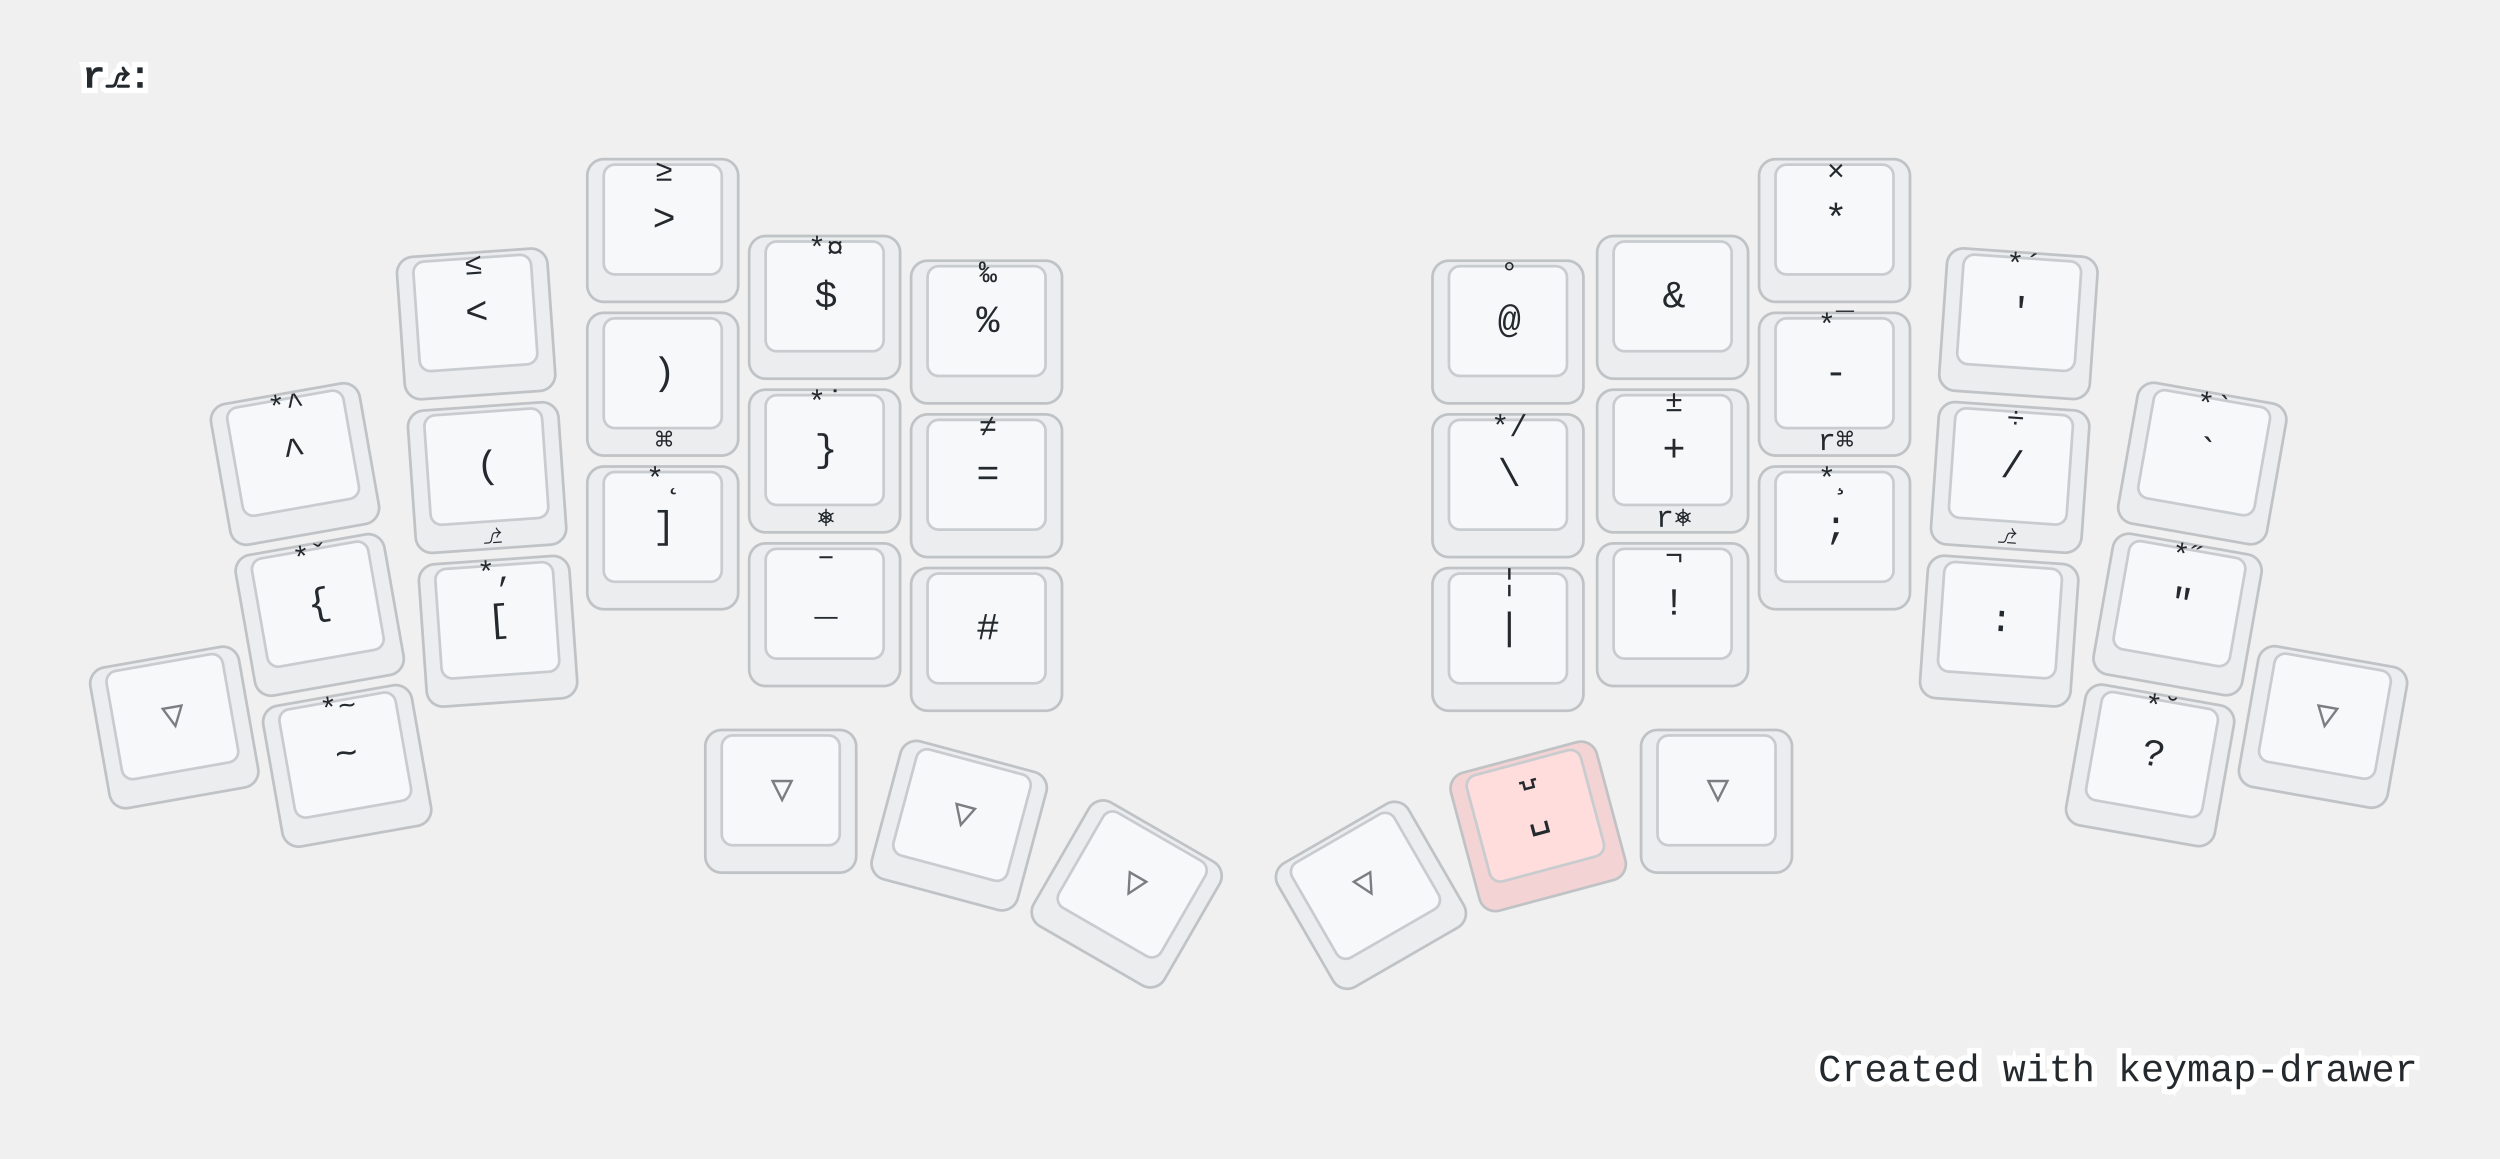
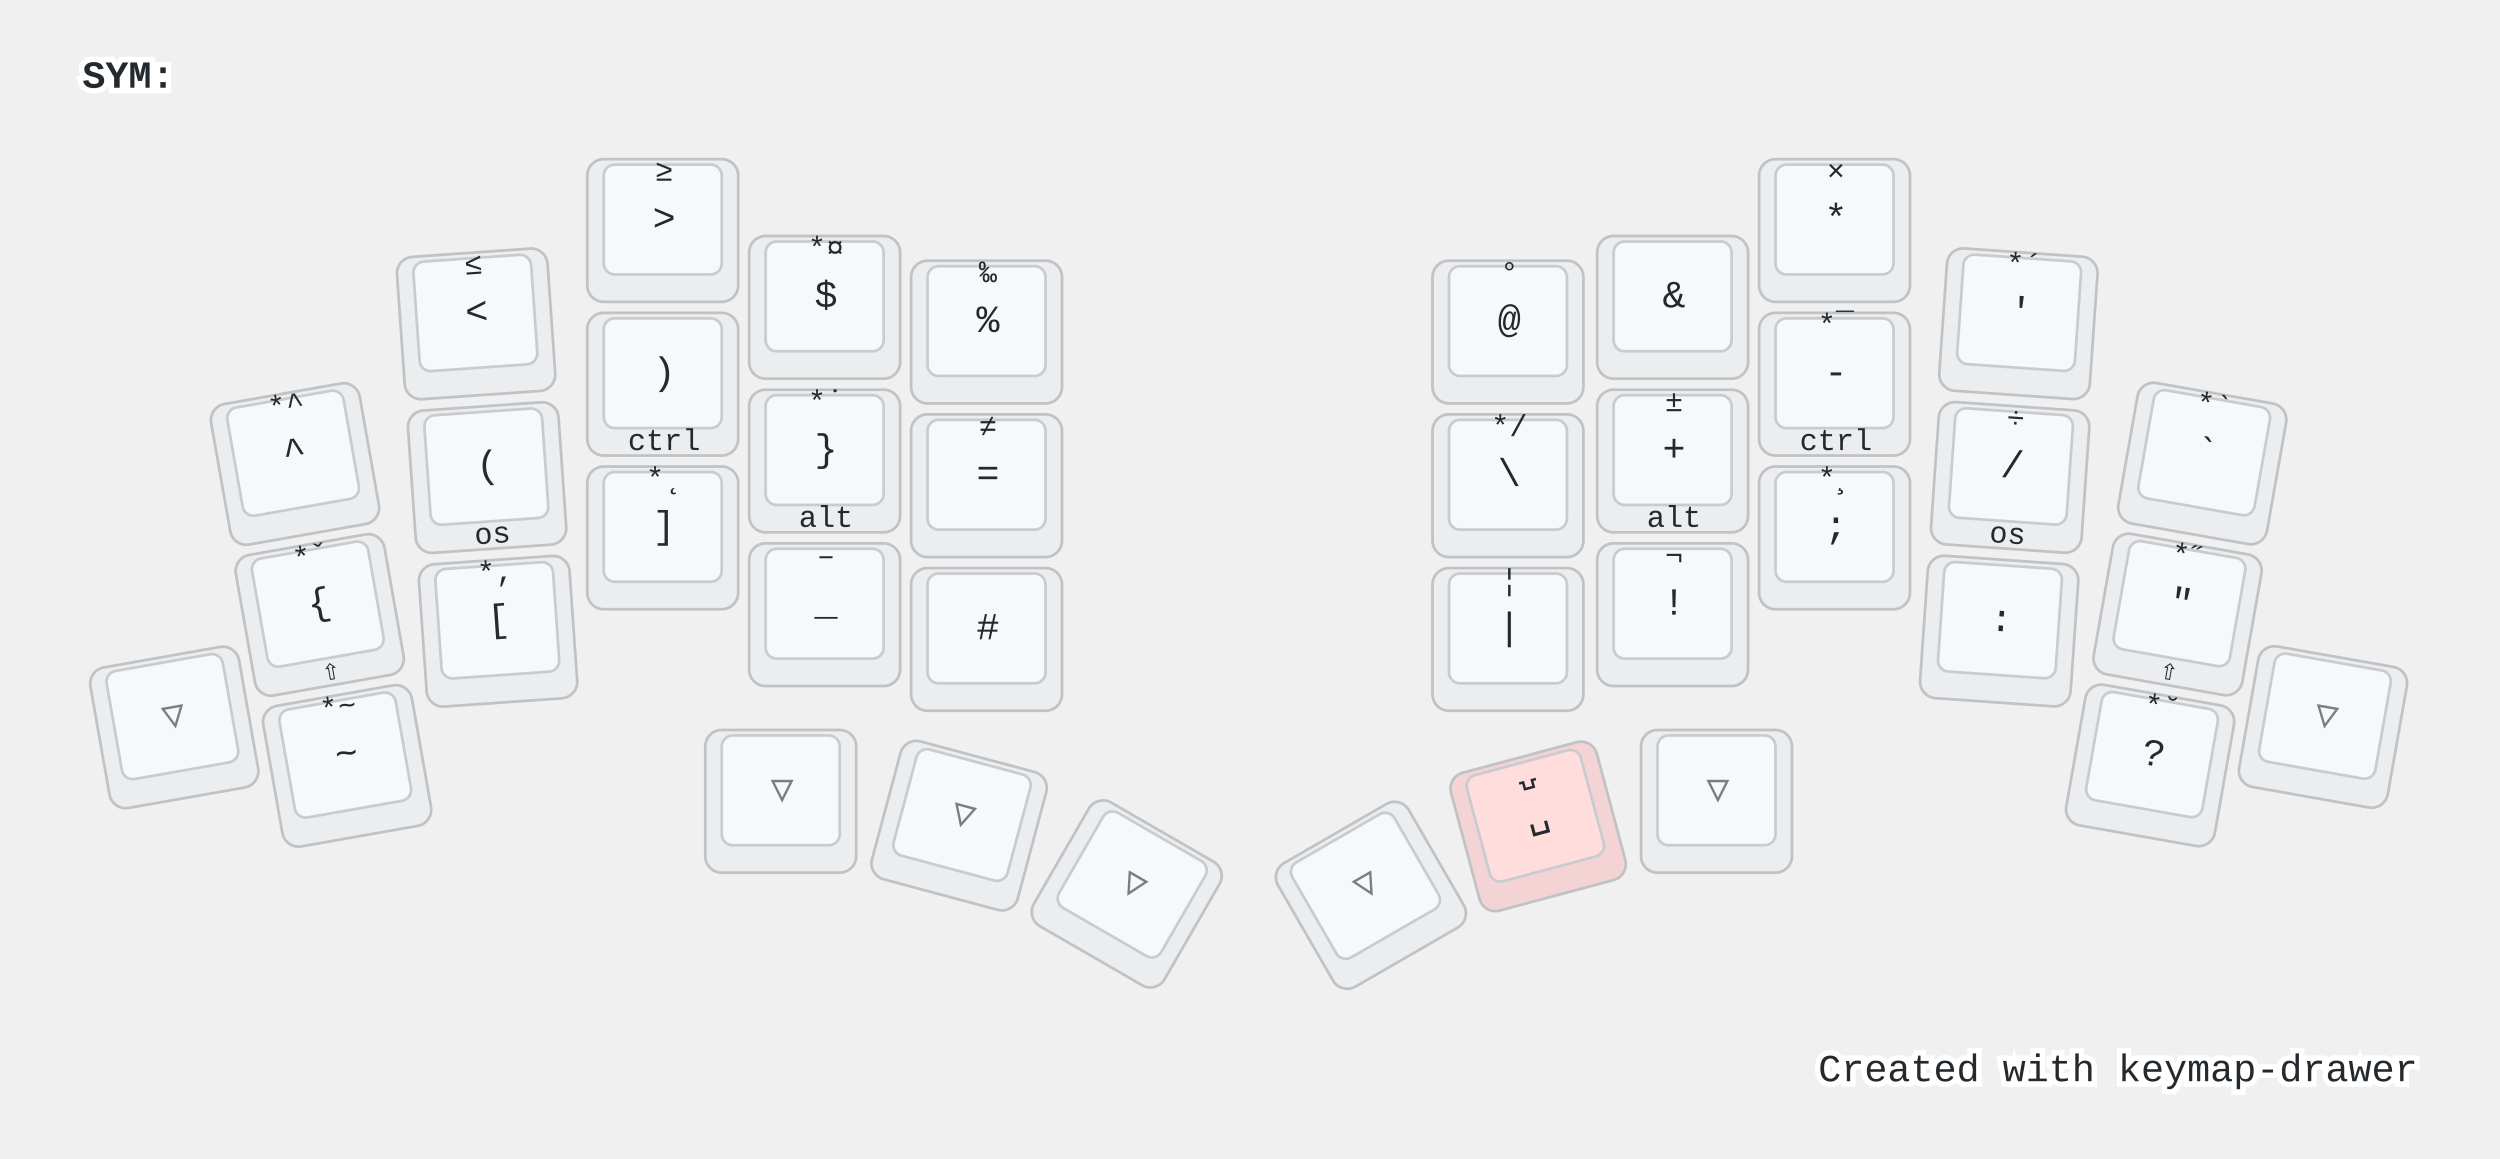
<svg xmlns="http://www.w3.org/2000/svg" width="911" height="422" viewBox="0 0 911 422" class="keymap">
  <style>/* inherit to force styles through use tags */
svg path {
    fill: inherit;
}

/* font and background color specifications */
svg.keymap {
    font-family: SFMono-Regular,Consolas,Liberation Mono,Menlo,monospace;
    font-size: 14px;
    font-kerning: normal;
    text-rendering: optimizeLegibility;
    fill: #24292e;
}

/* default key styling */
rect.key {
    fill: #f6f8fa;
}

rect.key, rect.combo {
    stroke: #c9cccf;
    stroke-width: 1;
}

/* default key side styling, only used is draw_key_sides is set */
rect.side {
    filter: brightness(90%);
}

/* color accent for combo boxes */
rect.combo, rect.combo-separate {
    fill: #cdf;
}

/* color accent for held keys */
rect.held, rect.combo.held {
    fill: #fdd;
}

/* color accent for ghost (optional) keys */
rect.ghost, rect.combo.ghost {
    stroke-dasharray: 4, 4;
    stroke-width: 2;
}

text {
    text-anchor: middle;
    dominant-baseline: middle;
}

/* styling for layer labels */
text.label {
    font-weight: bold;
    text-anchor: start;
    stroke: white;
    stroke-width: 4;
    paint-order: stroke;
}

/* styling for optional footer */
text.footer {
    text-anchor: end;
    dominant-baseline: auto;
    stroke: white;
    stroke-width: 4;
    paint-order: stroke;
}

/* styling for combo tap, and key non-tap label text */
text.combo, text.hold, text.shifted, text.left, text.right {
    font-size: 11px;
}

text.hold {
    text-anchor: middle;
    dominant-baseline: auto;
}

text.shifted {
    text-anchor: middle;
    dominant-baseline: hanging;
}

text.left {
    text-anchor: start;
}

text.right {
    text-anchor: end;
}

text.layer-activator {
    text-decoration: underline;
}

/* styling for hold/shifted label text in combo box */
text.combo.hold, text.combo.shifted, text.combo.left, text.combo.right {
    font-size: 8px;
}

/* lighter symbol for transparent keys */
text.trans {
    fill: #7b7e81;
}

/* styling for combo dendrons */
path.combo {
    stroke-width: 1;
    stroke: gray;
    fill: none;
}

/* Start Tabler Icons Cleanup */
/* cannot use height/width with glyphs */
.icon-tabler &gt; path {
    fill: inherit;
    stroke: inherit;
    stroke-width: 2;
}
/* hide tabler's default box */
.icon-tabler &gt; path[stroke="none"][fill="none"] {
    visibility: hidden;
}
/* End Tabler Icons Cleanup */

@media (prefers-color-scheme: dark) {
svg.keymap { fill: #d1d6db; }
rect.key { fill: #3f4750; }
rect.key, rect.combo { stroke: #60666c; }
rect.combo, rect.combo-separate { fill: #1f3d7a; }
rect.held, rect.combo.held { fill: #854747; }
text.label, text.footer { stroke: black; }
text.trans { fill: #7e8184; }
path.combo { stroke: #7f7f7f; }

}</style>
-   <g transform="translate(30, 0)" class="layer-r⎇">
-     <text x="0" y="28" class="label" id="r">r⎇:</text>
+   <g transform="translate(30, 0)" class="layer-SYM">
+     <text x="0" y="28" class="label" id="SYM">SYM:</text>
    <g transform="translate(0, 56)">
      <g transform="translate(78, 113) rotate(-10.0)" class="key keypos-0">
        <rect rx="6" ry="6" x="-28" y="-26" width="55" height="52" class="key side" />
        <rect rx="4" ry="4" x="-22" y="-24" width="43" height="40" class="key" />
        <text x="0" y="-4" class="key tap">^</text>
        <text x="0" y="-24" class="key shifted">*^</text>
      </g>
      <g transform="translate(144, 62) rotate(-4.0)" class="key keypos-1">
        <rect rx="6" ry="6" x="-28" y="-26" width="55" height="52" class="key side" />
        <rect rx="4" ry="4" x="-22" y="-24" width="43" height="40" class="key" />
        <text x="0" y="-4" class="key tap">&lt;</text>
        <text x="0" y="-24" class="key shifted">≤</text>
      </g>
      <g transform="translate(212, 28)" class="key keypos-2">
        <rect rx="6" ry="6" x="-28" y="-26" width="55" height="52" class="key side" />
        <rect rx="4" ry="4" x="-22" y="-24" width="43" height="40" class="key" />
        <text x="0" y="-4" class="key tap">&gt;</text>
        <text x="0" y="-24" class="key shifted">≥</text>
      </g>
      <g transform="translate(271, 56)" class="key keypos-3">
        <rect rx="6" ry="6" x="-28" y="-26" width="55" height="52" class="key side" />
        <rect rx="4" ry="4" x="-22" y="-24" width="43" height="40" class="key" />
        <text x="0" y="-4" class="key tap">$</text>
        <text x="0" y="-24" class="key shifted">*¤</text>
      </g>
      <g transform="translate(330, 65)" class="key keypos-4">
        <rect rx="6" ry="6" x="-28" y="-26" width="55" height="52" class="key side" />
        <rect rx="4" ry="4" x="-22" y="-24" width="43" height="40" class="key" />
        <text x="0" y="-4" class="key tap">%</text>
        <text x="0" y="-24" class="key shifted">‰</text>
      </g>
      <g transform="translate(520, 65)" class="key keypos-5">
        <rect rx="6" ry="6" x="-28" y="-26" width="55" height="52" class="key side" />
        <rect rx="4" ry="4" x="-22" y="-24" width="43" height="40" class="key" />
        <text x="0" y="-4" class="key tap">@</text>
        <text x="0" y="-24" class="key shifted">°</text>
      </g>
      <g transform="translate(580, 56)" class="key keypos-6">
        <rect rx="6" ry="6" x="-28" y="-26" width="55" height="52" class="key side" />
        <rect rx="4" ry="4" x="-22" y="-24" width="43" height="40" class="key" />
        <text x="0" y="-4" class="key tap">&amp;</text>
      </g>
      <g transform="translate(639, 28)" class="key keypos-7">
        <rect rx="6" ry="6" x="-28" y="-26" width="55" height="52" class="key side" />
        <rect rx="4" ry="4" x="-22" y="-24" width="43" height="40" class="key" />
        <text x="0" y="-4" class="key tap">*</text>
        <text x="0" y="-24" class="key shifted">×</text>
      </g>
      <g transform="translate(706, 62) rotate(4.0)" class="key keypos-8">
        <rect rx="6" ry="6" x="-28" y="-26" width="55" height="52" class="key side" />
        <rect rx="4" ry="4" x="-22" y="-24" width="43" height="40" class="key" />
        <text x="0" y="-4" class="key tap">'</text>
        <text x="0" y="-24" class="key shifted">*´</text>
      </g>
      <g transform="translate(773, 113) rotate(10.0)" class="key keypos-9">
        <rect rx="6" ry="6" x="-28" y="-26" width="55" height="52" class="key side" />
        <rect rx="4" ry="4" x="-22" y="-24" width="43" height="40" class="key" />
        <text x="0" y="-4" class="key tap">`</text>
        <text x="0" y="-24" class="key shifted">*`</text>
      </g>
      <g transform="translate(87, 168) rotate(-10.0)" class="key keypos-10">
        <rect rx="6" ry="6" x="-28" y="-26" width="55" height="52" class="key side" />
        <rect rx="4" ry="4" x="-22" y="-24" width="43" height="40" class="key" />
        <text x="0" y="-4" class="key tap">{</text>
+         <text x="0" y="24" class="key hold">⇧</text>
        <text x="0" y="-24" class="key shifted">*ˇ</text>
      </g>
      <g transform="translate(148, 118) rotate(-4.0)" class="key keypos-11">
        <rect rx="6" ry="6" x="-28" y="-26" width="55" height="52" class="key side" />
        <rect rx="4" ry="4" x="-22" y="-24" width="43" height="40" class="key" />
        <text x="0" y="-4" class="key tap">(</text>
-         <text x="0" y="24" class="key hold">⎇</text>
+         <text x="0" y="24" class="key hold">os</text>
      </g>
      <g transform="translate(212, 84)" class="key keypos-12">
        <rect rx="6" ry="6" x="-28" y="-26" width="55" height="52" class="key side" />
        <rect rx="4" ry="4" x="-22" y="-24" width="43" height="40" class="key" />
        <text x="0" y="-4" class="key tap">)</text>
-         <text x="0" y="24" class="key hold">⌘</text>
+         <text x="0" y="24" class="key hold">ctrl</text>
      </g>
      <g transform="translate(271, 112)" class="key keypos-13">
        <rect rx="6" ry="6" x="-28" y="-26" width="55" height="52" class="key side" />
        <rect rx="4" ry="4" x="-22" y="-24" width="43" height="40" class="key" />
        <text x="0" y="-4" class="key tap">}</text>
-         <text x="0" y="24" class="key hold">⎈</text>
+         <text x="0" y="24" class="key hold">alt</text>
        <text x="0" y="-24" class="key shifted">*˙</text>
      </g>
      <g transform="translate(330, 121)" class="key keypos-14">
        <rect rx="6" ry="6" x="-28" y="-26" width="55" height="52" class="key side" />
        <rect rx="4" ry="4" x="-22" y="-24" width="43" height="40" class="key" />
        <text x="0" y="-4" class="key tap">=</text>
        <text x="0" y="-24" class="key shifted">≠</text>
      </g>
      <g transform="translate(520, 121)" class="key keypos-15">
        <rect rx="6" ry="6" x="-28" y="-26" width="55" height="52" class="key side" />
        <rect rx="4" ry="4" x="-22" y="-24" width="43" height="40" class="key" />
        <text x="0" y="-4" class="key tap">\</text>
        <text x="0" y="-24" class="key shifted">*/</text>
      </g>
      <g transform="translate(580, 112)" class="key keypos-16">
        <rect rx="6" ry="6" x="-28" y="-26" width="55" height="52" class="key side" />
        <rect rx="4" ry="4" x="-22" y="-24" width="43" height="40" class="key" />
        <text x="0" y="-4" class="key tap">+</text>
-         <text x="0" y="24" class="key hold">r⎈</text>
+         <text x="0" y="24" class="key hold">alt</text>
        <text x="0" y="-24" class="key shifted">±</text>
      </g>
      <g transform="translate(639, 84)" class="key keypos-17">
        <rect rx="6" ry="6" x="-28" y="-26" width="55" height="52" class="key side" />
        <rect rx="4" ry="4" x="-22" y="-24" width="43" height="40" class="key" />
        <text x="0" y="-4" class="key tap">-</text>
-         <text x="0" y="24" class="key hold">r⌘</text>
+         <text x="0" y="24" class="key hold">ctrl</text>
        <text x="0" y="-24" class="key shifted">*¯</text>
      </g>
      <g transform="translate(703, 118) rotate(4.0)" class="key keypos-18">
        <rect rx="6" ry="6" x="-28" y="-26" width="55" height="52" class="key side" />
        <rect rx="4" ry="4" x="-22" y="-24" width="43" height="40" class="key" />
        <text x="0" y="-4" class="key tap">/</text>
-         <text x="0" y="24" class="key hold">⎇</text>
+         <text x="0" y="24" class="key hold">os</text>
        <text x="0" y="-24" class="key shifted">÷</text>
      </g>
      <g transform="translate(764, 168) rotate(10.0)" class="key keypos-19">
        <rect rx="6" ry="6" x="-28" y="-26" width="55" height="52" class="key side" />
        <rect rx="4" ry="4" x="-22" y="-24" width="43" height="40" class="key" />
        <text x="0" y="-4" class="key tap">"</text>
+         <text x="0" y="24" class="key hold">⇧</text>
        <text x="0" y="-24" class="key shifted">*˝</text>
      </g>
      <g transform="translate(34, 209) rotate(-10.0)" class="key trans keypos-20">
        <rect rx="6" ry="6" x="-28" y="-26" width="55" height="52" class="key trans side" />
        <rect rx="4" ry="4" x="-22" y="-24" width="43" height="40" class="key trans" />
        <text x="0" y="-4" class="key trans tap">▽</text>
      </g>
      <g transform="translate(97, 223) rotate(-10.0)" class="key keypos-21">
        <rect rx="6" ry="6" x="-28" y="-26" width="55" height="52" class="key side" />
        <rect rx="4" ry="4" x="-22" y="-24" width="43" height="40" class="key" />
        <text x="0" y="-4" class="key tap">~</text>
        <text x="0" y="-24" class="key shifted">*~</text>
      </g>
      <g transform="translate(152, 174) rotate(-4.0)" class="key keypos-22">
        <rect rx="6" ry="6" x="-28" y="-26" width="55" height="52" class="key side" />
        <rect rx="4" ry="4" x="-22" y="-24" width="43" height="40" class="key" />
        <text x="0" y="-4" class="key tap">[</text>
        <text x="0" y="-24" class="key shifted">*,</text>
      </g>
      <g transform="translate(212, 140)" class="key keypos-23">
        <rect rx="6" ry="6" x="-28" y="-26" width="55" height="52" class="key side" />
        <rect rx="4" ry="4" x="-22" y="-24" width="43" height="40" class="key" />
        <text x="0" y="-4" class="key tap">]</text>
        <text x="0" y="-24" class="key shifted">*˛</text>
      </g>
      <g transform="translate(271, 168)" class="key keypos-24">
        <rect rx="6" ry="6" x="-28" y="-26" width="55" height="52" class="key side" />
        <rect rx="4" ry="4" x="-22" y="-24" width="43" height="40" class="key" />
        <text x="0" y="-4" class="key tap">_</text>
        <text x="0" y="-24" class="key shifted">–</text>
      </g>
      <g transform="translate(330, 177)" class="key keypos-25">
        <rect rx="6" ry="6" x="-28" y="-26" width="55" height="52" class="key side" />
        <rect rx="4" ry="4" x="-22" y="-24" width="43" height="40" class="key" />
        <text x="0" y="-4" class="key tap">#</text>
      </g>
      <g transform="translate(520, 177)" class="key keypos-26">
        <rect rx="6" ry="6" x="-28" y="-26" width="55" height="52" class="key side" />
        <rect rx="4" ry="4" x="-22" y="-24" width="43" height="40" class="key" />
        <text x="0" y="-4" class="key tap">|</text>
        <text x="0" y="-24" class="key shifted">¦</text>
      </g>
      <g transform="translate(580, 168)" class="key keypos-27">
        <rect rx="6" ry="6" x="-28" y="-26" width="55" height="52" class="key side" />
        <rect rx="4" ry="4" x="-22" y="-24" width="43" height="40" class="key" />
        <text x="0" y="-4" class="key tap">!</text>
        <text x="0" y="-24" class="key shifted">¬</text>
      </g>
      <g transform="translate(639, 140)" class="key keypos-28">
        <rect rx="6" ry="6" x="-28" y="-26" width="55" height="52" class="key side" />
        <rect rx="4" ry="4" x="-22" y="-24" width="43" height="40" class="key" />
        <text x="0" y="-4" class="key tap">;</text>
        <text x="0" y="-24" class="key shifted">*¸</text>
      </g>
      <g transform="translate(699, 174) rotate(4.0)" class="key keypos-29">
        <rect rx="6" ry="6" x="-28" y="-26" width="55" height="52" class="key side" />
        <rect rx="4" ry="4" x="-22" y="-24" width="43" height="40" class="key" />
        <text x="0" y="-4" class="key tap">:</text>
      </g>
      <g transform="translate(754, 223) rotate(10.0)" class="key keypos-30">
        <rect rx="6" ry="6" x="-28" y="-26" width="55" height="52" class="key side" />
        <rect rx="4" ry="4" x="-22" y="-24" width="43" height="40" class="key" />
        <text x="0" y="-4" class="key tap">?</text>
        <text x="0" y="-24" class="key shifted">*˘</text>
      </g>
      <g transform="translate(817, 209) rotate(10.0)" class="key trans keypos-31">
        <rect rx="6" ry="6" x="-28" y="-26" width="55" height="52" class="key trans side" />
        <rect rx="4" ry="4" x="-22" y="-24" width="43" height="40" class="key trans" />
        <text x="0" y="-4" class="key trans tap">▽</text>
      </g>
      <g transform="translate(255, 236)" class="key trans keypos-32">
        <rect rx="6" ry="6" x="-28" y="-26" width="55" height="52" class="key trans side" />
        <rect rx="4" ry="4" x="-22" y="-24" width="43" height="40" class="key trans" />
        <text x="0" y="-4" class="key trans tap">▽</text>
      </g>
      <g transform="translate(320, 245) rotate(15.0)" class="key trans keypos-33">
        <rect rx="6" ry="6" x="-28" y="-26" width="55" height="52" class="key trans side" />
        <rect rx="4" ry="4" x="-22" y="-24" width="43" height="40" class="key trans" />
        <text x="0" y="-4" class="key trans tap">▽</text>
      </g>
      <g transform="translate(381, 270) rotate(30.0)" class="key trans keypos-34">
        <rect rx="6" ry="6" x="-28" y="-26" width="55" height="52" class="key trans side" />
        <rect rx="4" ry="4" x="-22" y="-24" width="43" height="40" class="key trans" />
        <text x="0" y="-4" class="key trans tap">▽</text>
      </g>
      <g transform="translate(470, 270) rotate(-30.0)" class="key trans keypos-35">
        <rect rx="6" ry="6" x="-28" y="-26" width="55" height="52" class="key trans side" />
        <rect rx="4" ry="4" x="-22" y="-24" width="43" height="40" class="key trans" />
        <text x="0" y="-4" class="key trans tap">▽</text>
      </g>
      <g transform="translate(531, 245) rotate(-15.0)" class="key held keypos-36">
        <rect rx="6" ry="6" x="-28" y="-26" width="55" height="52" class="key held side" />
        <rect rx="4" ry="4" x="-22" y="-24" width="43" height="40" class="key held" />
        <text x="0" y="-4" class="key held tap">␣</text>
        <text x="0" y="-24" class="key held shifted">⍽</text>
      </g>
      <g transform="translate(596, 236)" class="key trans keypos-37">
        <rect rx="6" ry="6" x="-28" y="-26" width="55" height="52" class="key trans side" />
        <rect rx="4" ry="4" x="-22" y="-24" width="43" height="40" class="key trans" />
        <text x="0" y="-4" class="key trans tap">▽</text>
      </g>
    </g>
  </g>
  <text x="881.0" y="394.0" class="footer">Created with <a href="https://github.com/caksoylar/keymap-drawer">keymap-drawer</a>
  </text>
</svg>
